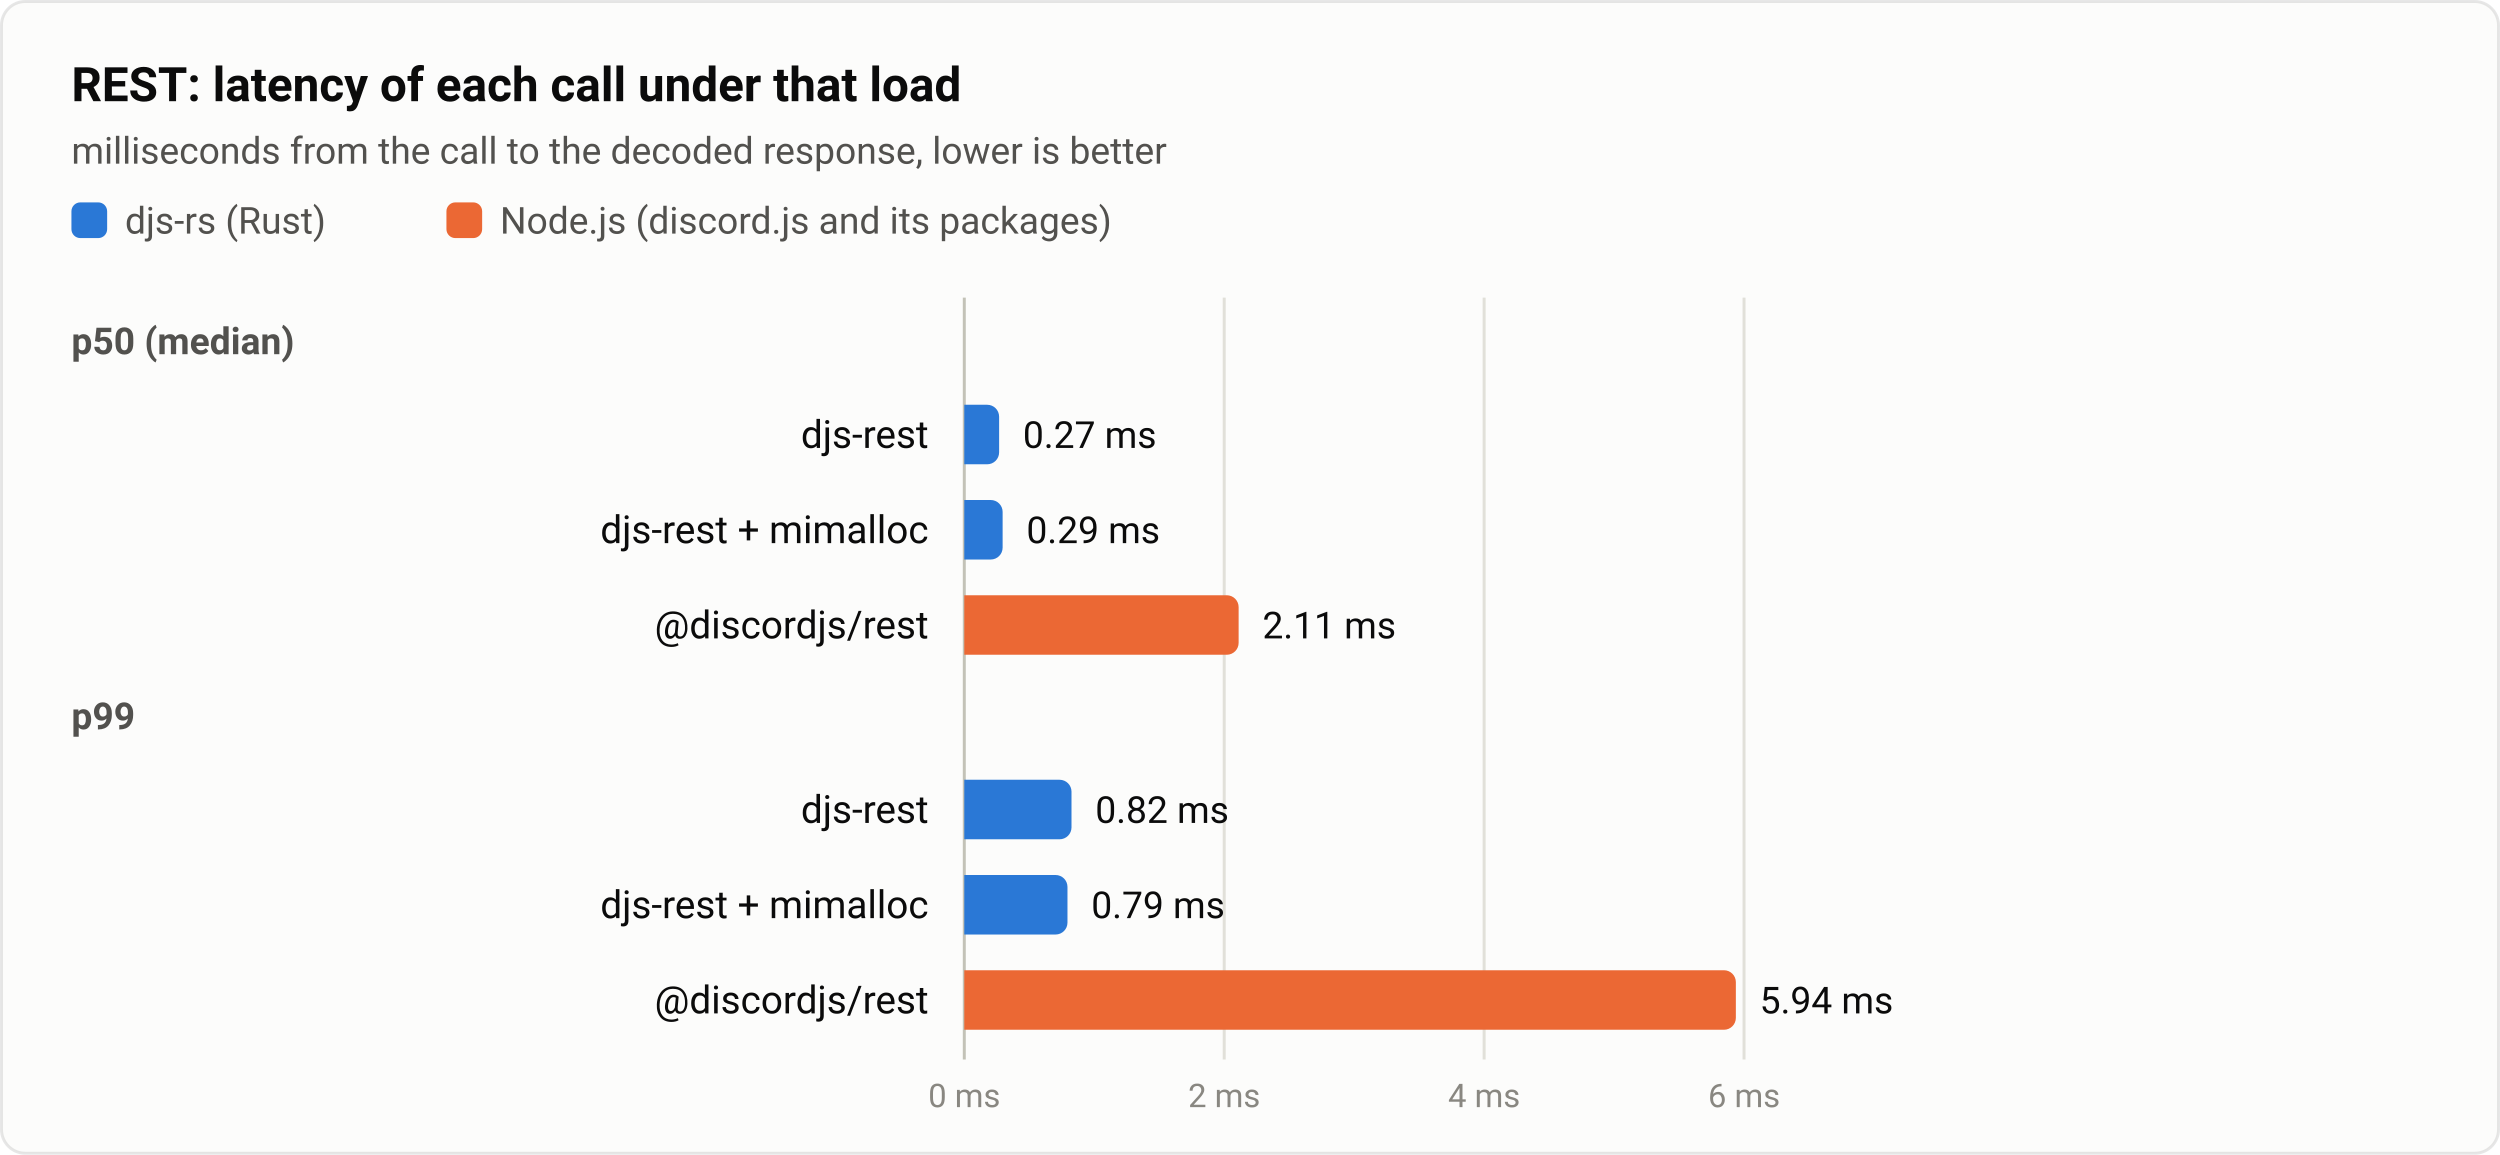
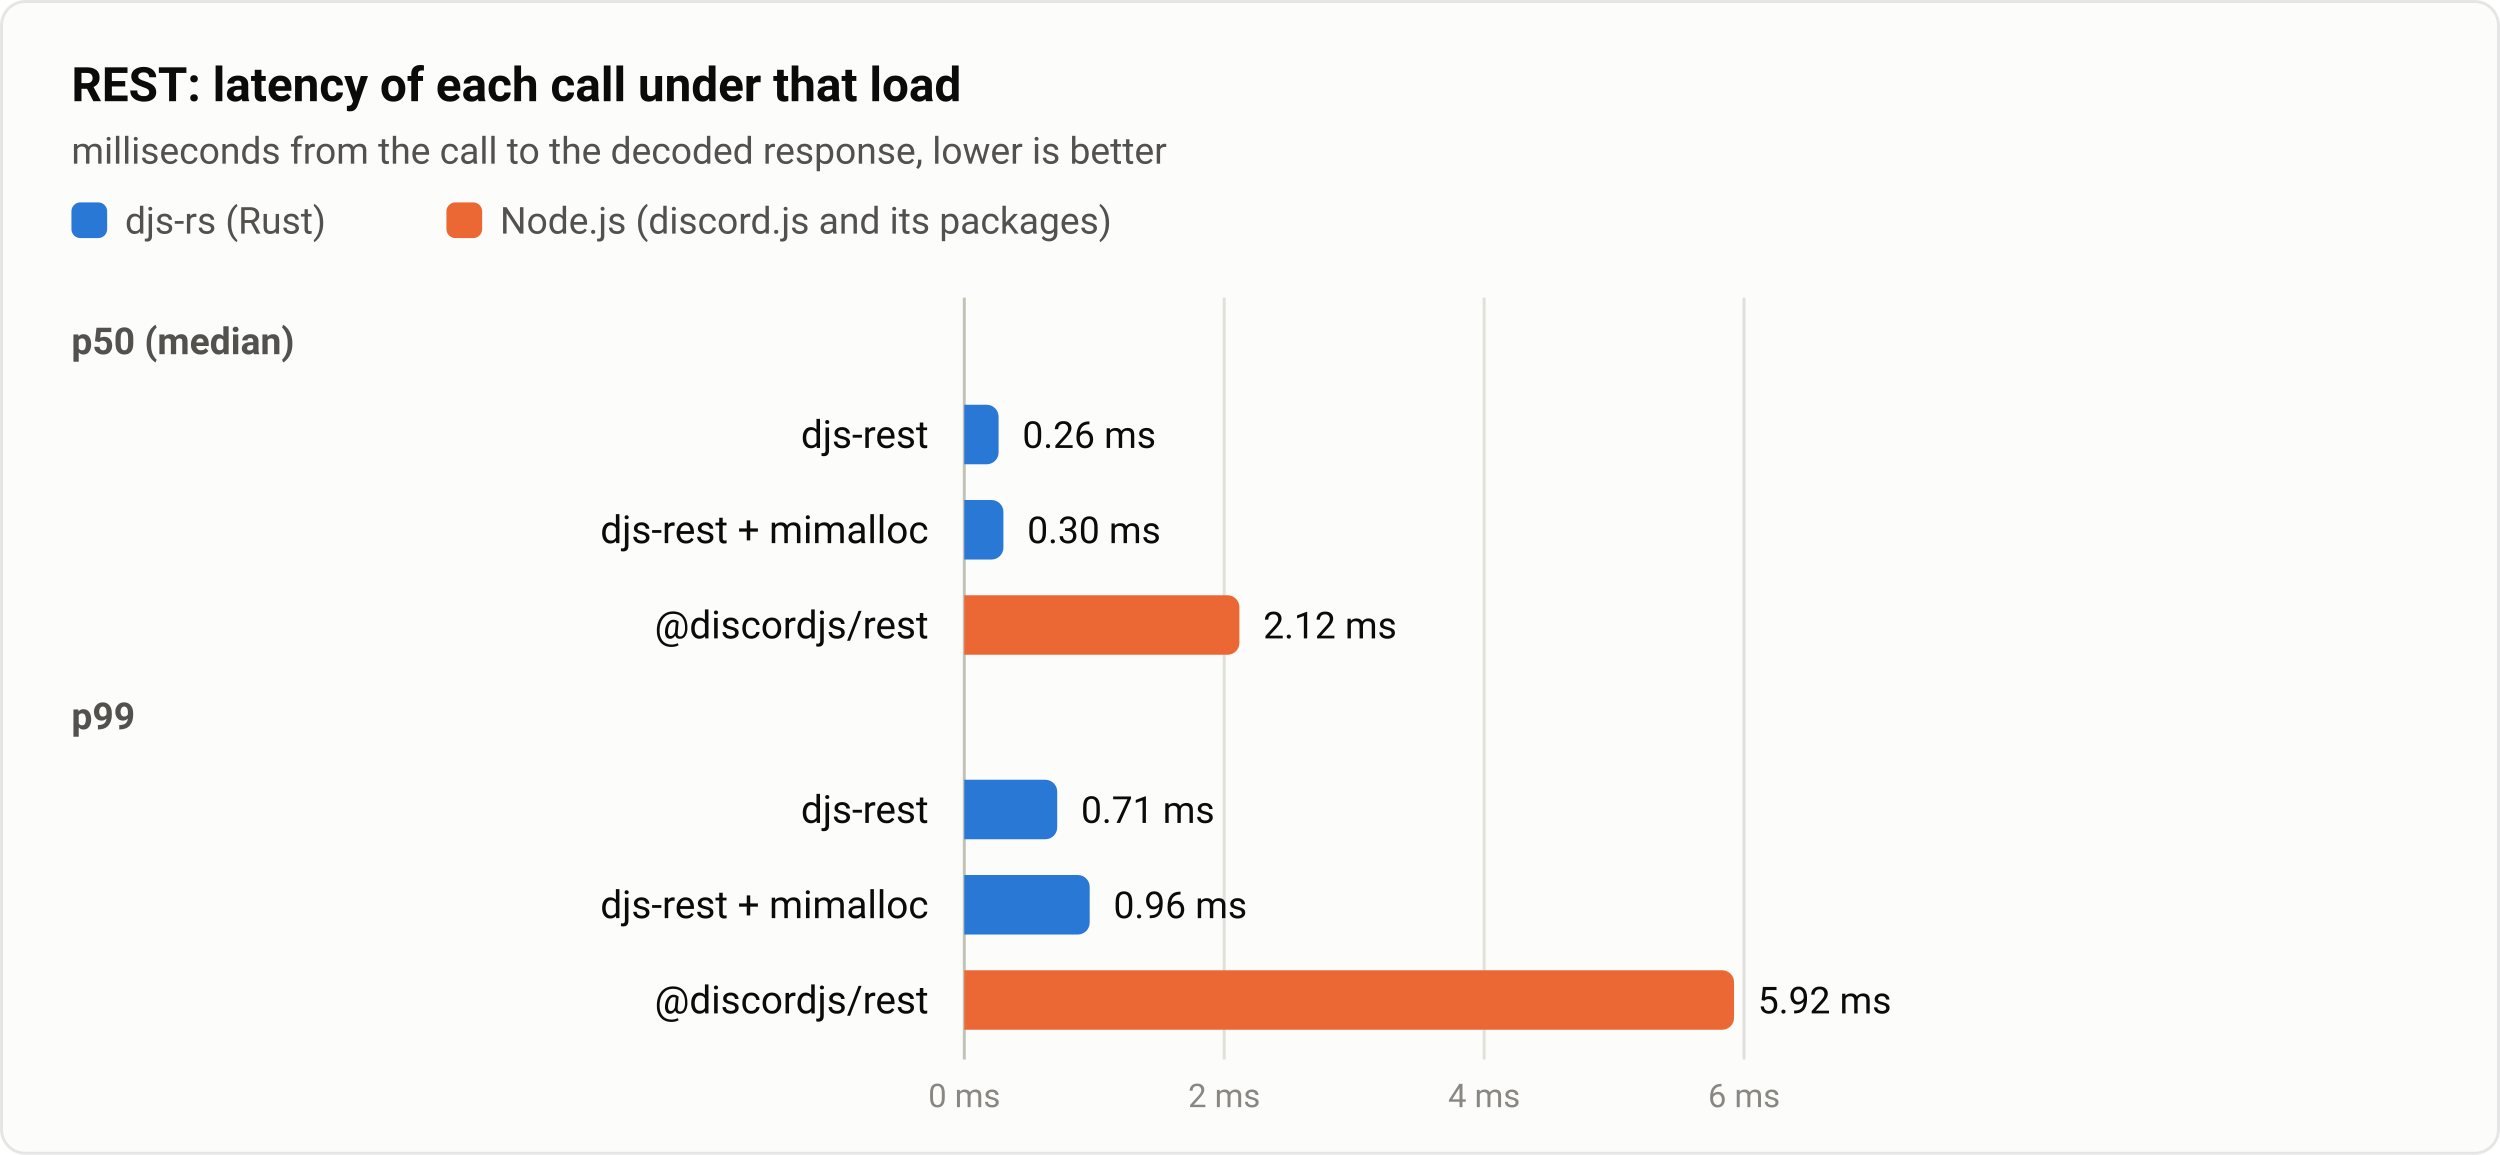
<svg xmlns="http://www.w3.org/2000/svg" width="840" height="388" viewBox="0 0 840 388" role="img" aria-labelledby="title desc" font-family="system-ui, -apple-system, &quot;Segoe UI&quot;, Roboto, sans-serif">
  <rect x="0.5" y="0.5" width="839" height="387" rx="8" fill="#fcfcfb" stroke="rgba(11,11,11,0.10)" />
  <text x="24" y="34" font-size="16" font-weight="600" fill="#0b0b0b">REST: latency of each call under that load</text>
  <text x="24" y="55" font-size="12.5" fill="#52514e">milliseconds from the call to the decoded response, lower is better</text>
  <rect x="24" y="68" width="12" height="12" rx="3" fill="#2a78d6" />
  <text x="42" y="78.5" font-size="12.5" fill="#52514e">djs-rs (Rust)</text>
  <rect x="150" y="68" width="12" height="12" rx="3" fill="#eb6834" />
  <text x="168" y="78.5" font-size="12.5" fill="#52514e">Node.js (discord.js and its packages)</text>
  <line x1="324" y1="100" x2="324" y2="356" stroke="#c3c2b7" stroke-width="1" />
  <text x="324" y="372" font-size="11" text-anchor="middle" fill="#898781" style="font-variant-numeric: tabular-nums">0 ms</text>
  <line x1="411.333" y1="100" x2="411.333" y2="356" stroke="#e1e0d9" stroke-width="1" />
  <text x="411.333" y="372" font-size="11" text-anchor="middle" fill="#898781" style="font-variant-numeric: tabular-nums">2 ms</text>
  <line x1="498.667" y1="100" x2="498.667" y2="356" stroke="#e1e0d9" stroke-width="1" />
  <text x="498.667" y="372" font-size="11" text-anchor="middle" fill="#898781" style="font-variant-numeric: tabular-nums">4 ms</text>
  <line x1="586" y1="100" x2="586" y2="356" stroke="#e1e0d9" stroke-width="1" />
  <text x="586" y="372" font-size="11" text-anchor="middle" fill="#898781" style="font-variant-numeric: tabular-nums">6 ms</text>
  <text x="24" y="119" font-size="12.5" font-weight="600" fill="#52514e">p50 (median)</text>
  <text x="312" y="150.5" font-size="13" text-anchor="end" fill="#0b0b0b">djs-rest</text>
-   <path d="M324,136H331.703A4,4 0 0 1 335.703,140V152A4,4 0 0 1 331.703,156H324Z" fill="#2a78d6" />
-   <text x="343.703" y="150.5" font-size="12.5" fill="#0b0b0b" style="font-variant-numeric: tabular-nums">0.27 ms</text>
+   <path d="M324,136H331.528A4,4 0 0 1 335.528,140V152A4,4 0 0 1 331.528,156H324Z" fill="#2a78d6" />
+   <text x="343.528" y="150.5" font-size="12.5" fill="#0b0b0b" style="font-variant-numeric: tabular-nums">0.26 ms</text>
  <text x="312" y="182.5" font-size="13" text-anchor="end" fill="#0b0b0b">djs-rest + mimalloc</text>
-   <path d="M324,168H332.882A4,4 0 0 1 336.882,172V184A4,4 0 0 1 332.882,188H324Z" fill="#2a78d6" />
-   <text x="344.882" y="182.5" font-size="12.5" fill="#0b0b0b" style="font-variant-numeric: tabular-nums">0.29 ms</text>
+   <path d="M324,168H333.144A4,4 0 0 1 337.144,172V184A4,4 0 0 1 333.144,188H324Z" fill="#2a78d6" />
+   <text x="345.144" y="182.5" font-size="12.5" fill="#0b0b0b" style="font-variant-numeric: tabular-nums">0.30 ms</text>
  <text x="312" y="214.5" font-size="13" text-anchor="end" fill="#0b0b0b">@discordjs/rest</text>
-   <path d="M324,200H412.18A4,4 0 0 1 416.18,204V216A4,4 0 0 1 412.18,220H324Z" fill="#eb6834" />
-   <text x="424.18" y="214.5" font-size="12.5" fill="#0b0b0b" style="font-variant-numeric: tabular-nums">2.11 ms</text>
+   <path d="M324,200H412.442A4,4 0 0 1 416.442,204V216A4,4 0 0 1 412.442,220H324Z" fill="#eb6834" />
+   <text x="424.442" y="214.5" font-size="12.5" fill="#0b0b0b" style="font-variant-numeric: tabular-nums">2.12 ms</text>
  <text x="24" y="245" font-size="12.5" font-weight="600" fill="#52514e">p99</text>
  <text x="312" y="276.5" font-size="13" text-anchor="end" fill="#0b0b0b">djs-rest</text>
-   <path d="M324,262H356.025A4,4 0 0 1 360.025,266V278A4,4 0 0 1 356.025,282H324Z" fill="#2a78d6" />
-   <text x="368.025" y="276.5" font-size="12.5" fill="#0b0b0b" style="font-variant-numeric: tabular-nums">0.82 ms</text>
+   <path d="M324,262H351.222A4,4 0 0 1 355.222,266V278A4,4 0 0 1 351.222,282H324Z" fill="#2a78d6" />
+   <text x="363.222" y="276.5" font-size="12.5" fill="#0b0b0b" style="font-variant-numeric: tabular-nums">0.71 ms</text>
  <text x="312" y="308.5" font-size="13" text-anchor="end" fill="#0b0b0b">djs-rest + mimalloc</text>
-   <path d="M324,294H354.671A4,4 0 0 1 358.671,298V310A4,4 0 0 1 354.671,314H324Z" fill="#2a78d6" />
-   <text x="366.671" y="308.5" font-size="12.5" fill="#0b0b0b" style="font-variant-numeric: tabular-nums">0.79 ms</text>
+   <path d="M324,294H362.138A4,4 0 0 1 366.138,298V310A4,4 0 0 1 362.138,314H324Z" fill="#2a78d6" />
+   <text x="374.138" y="308.5" font-size="12.5" fill="#0b0b0b" style="font-variant-numeric: tabular-nums">0.96 ms</text>
  <text x="312" y="340.5" font-size="13" text-anchor="end" fill="#0b0b0b">@discordjs/rest</text>
-   <path d="M324,326H579.249A4,4 0 0 1 583.249,330V342A4,4 0 0 1 579.249,346H324Z" fill="#eb6834" />
-   <text x="591.249" y="340.5" font-size="12.5" fill="#0b0b0b" style="font-variant-numeric: tabular-nums">5.94 ms</text>
+   <path d="M324,326H578.638A4,4 0 0 1 582.638,330V342A4,4 0 0 1 578.638,346H324Z" fill="#eb6834" />
+   <text x="590.638" y="340.5" font-size="12.5" fill="#0b0b0b" style="font-variant-numeric: tabular-nums">5.92 ms</text>
</svg>
